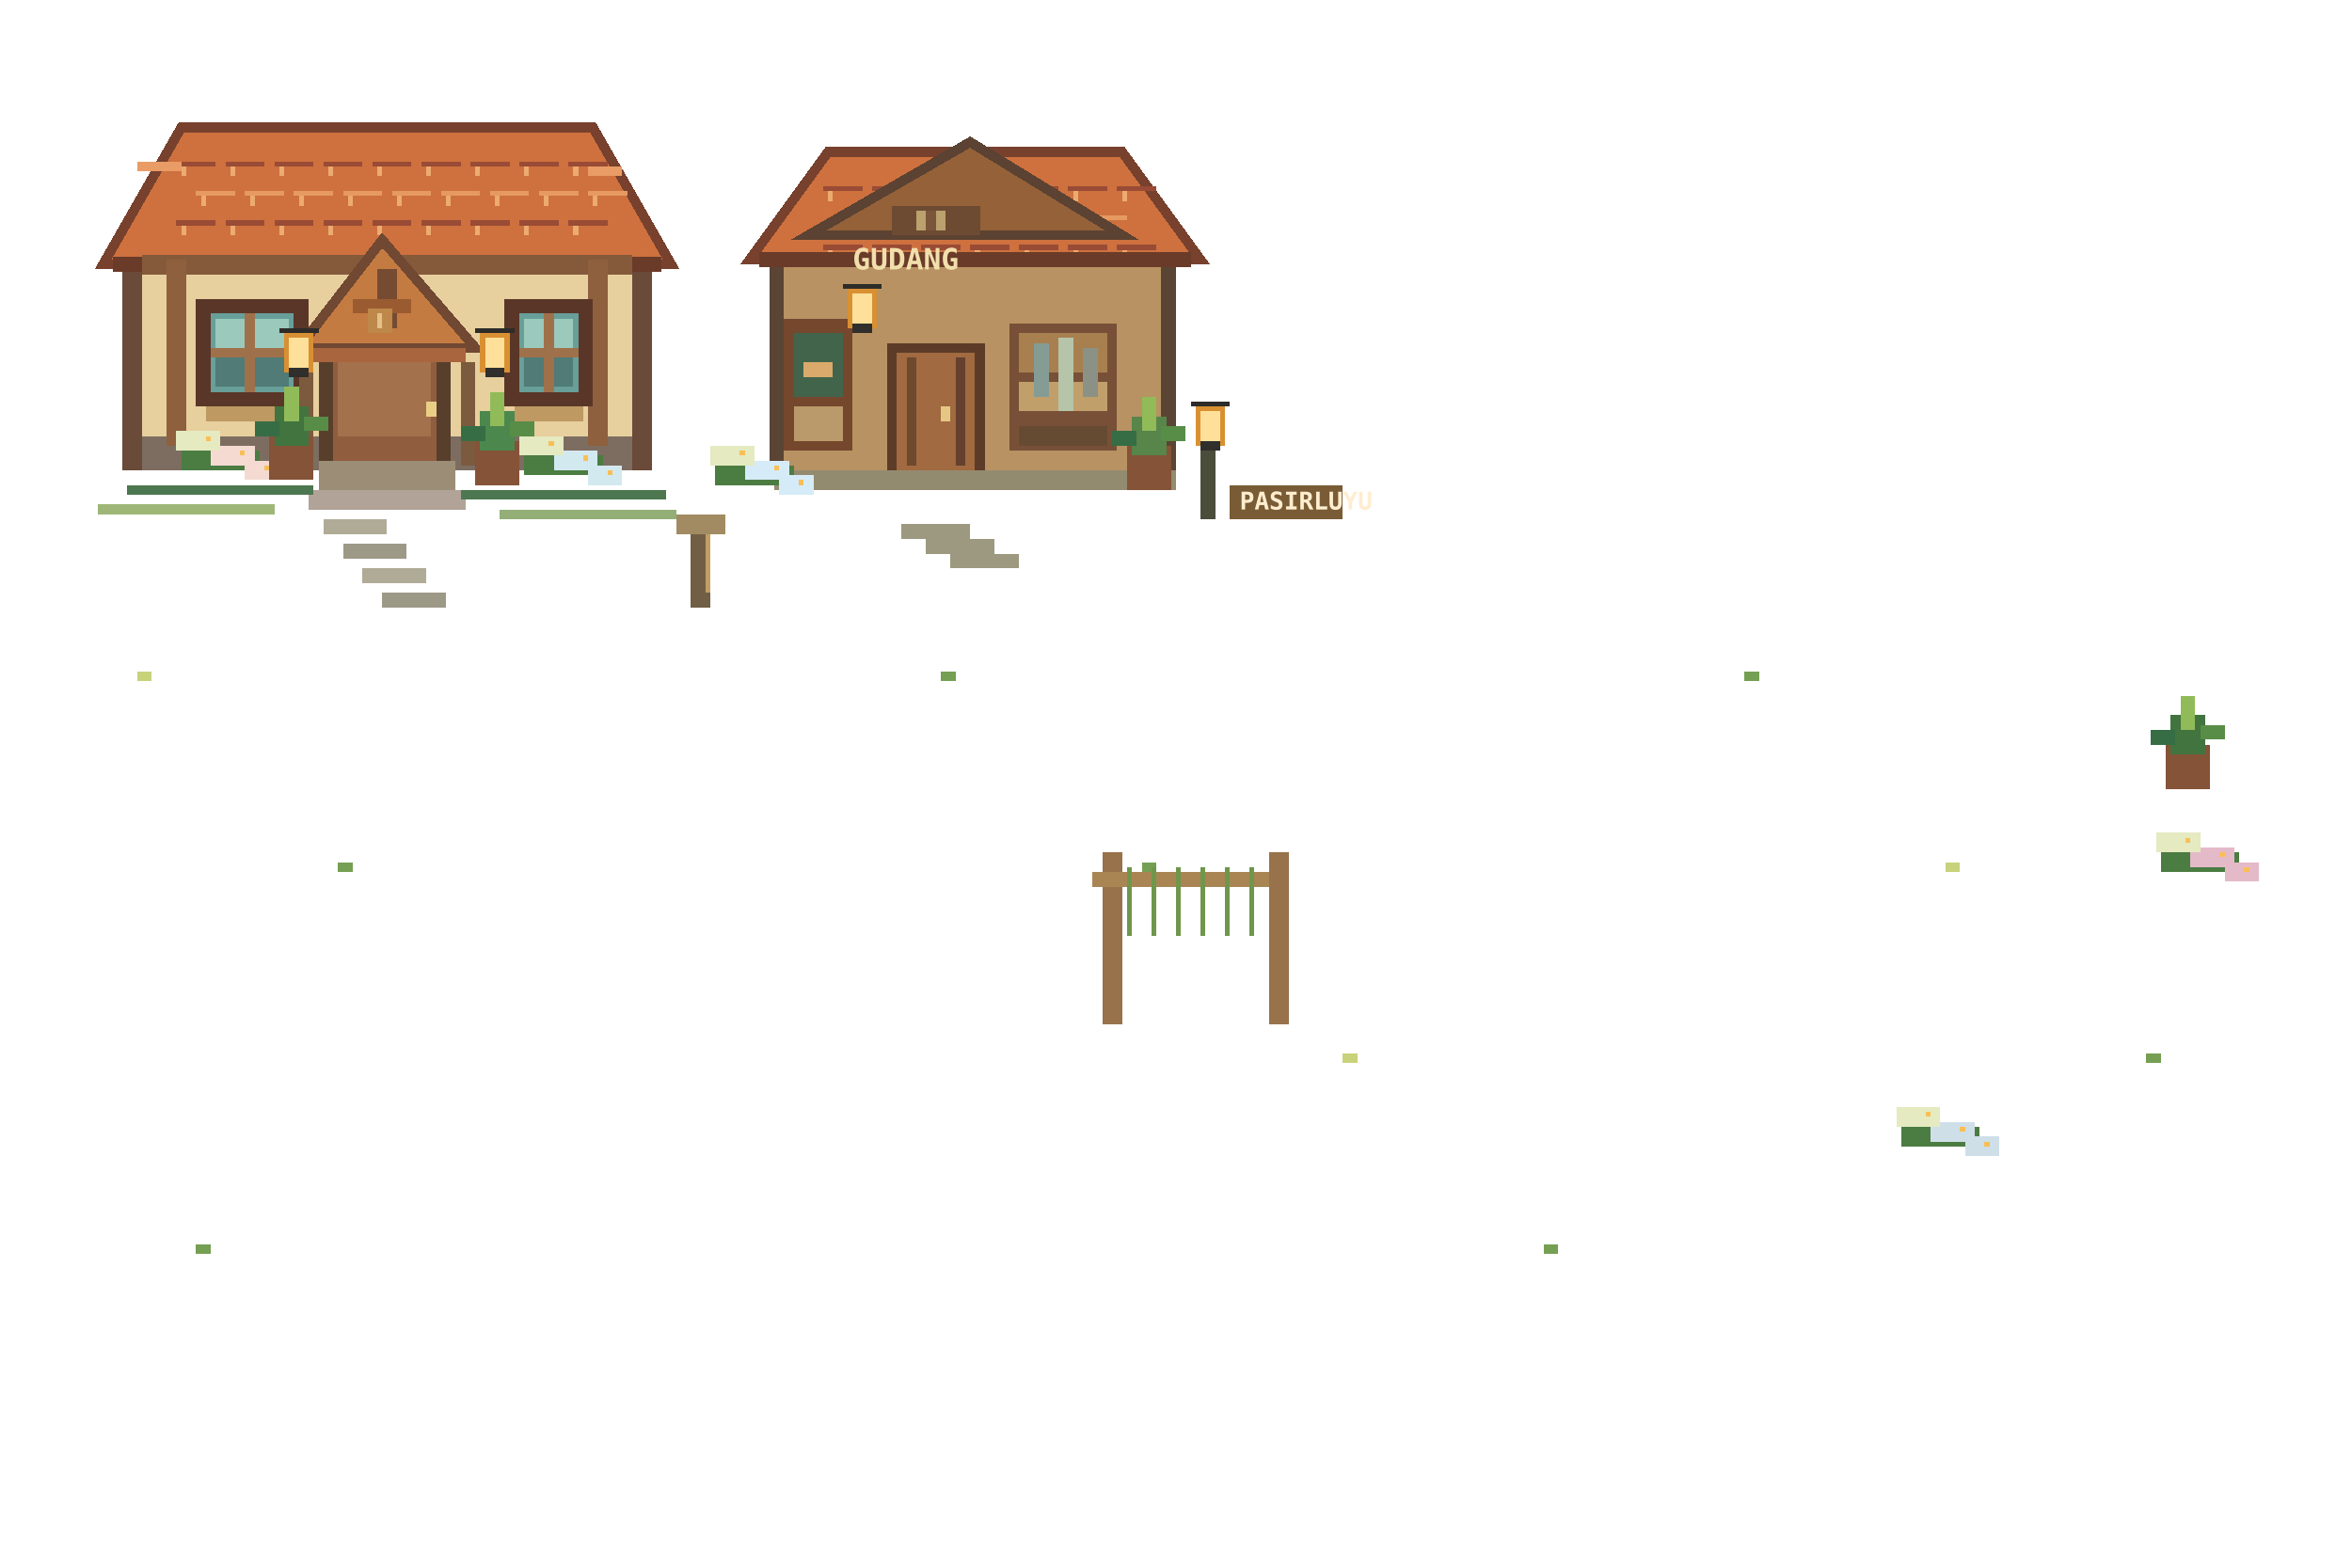
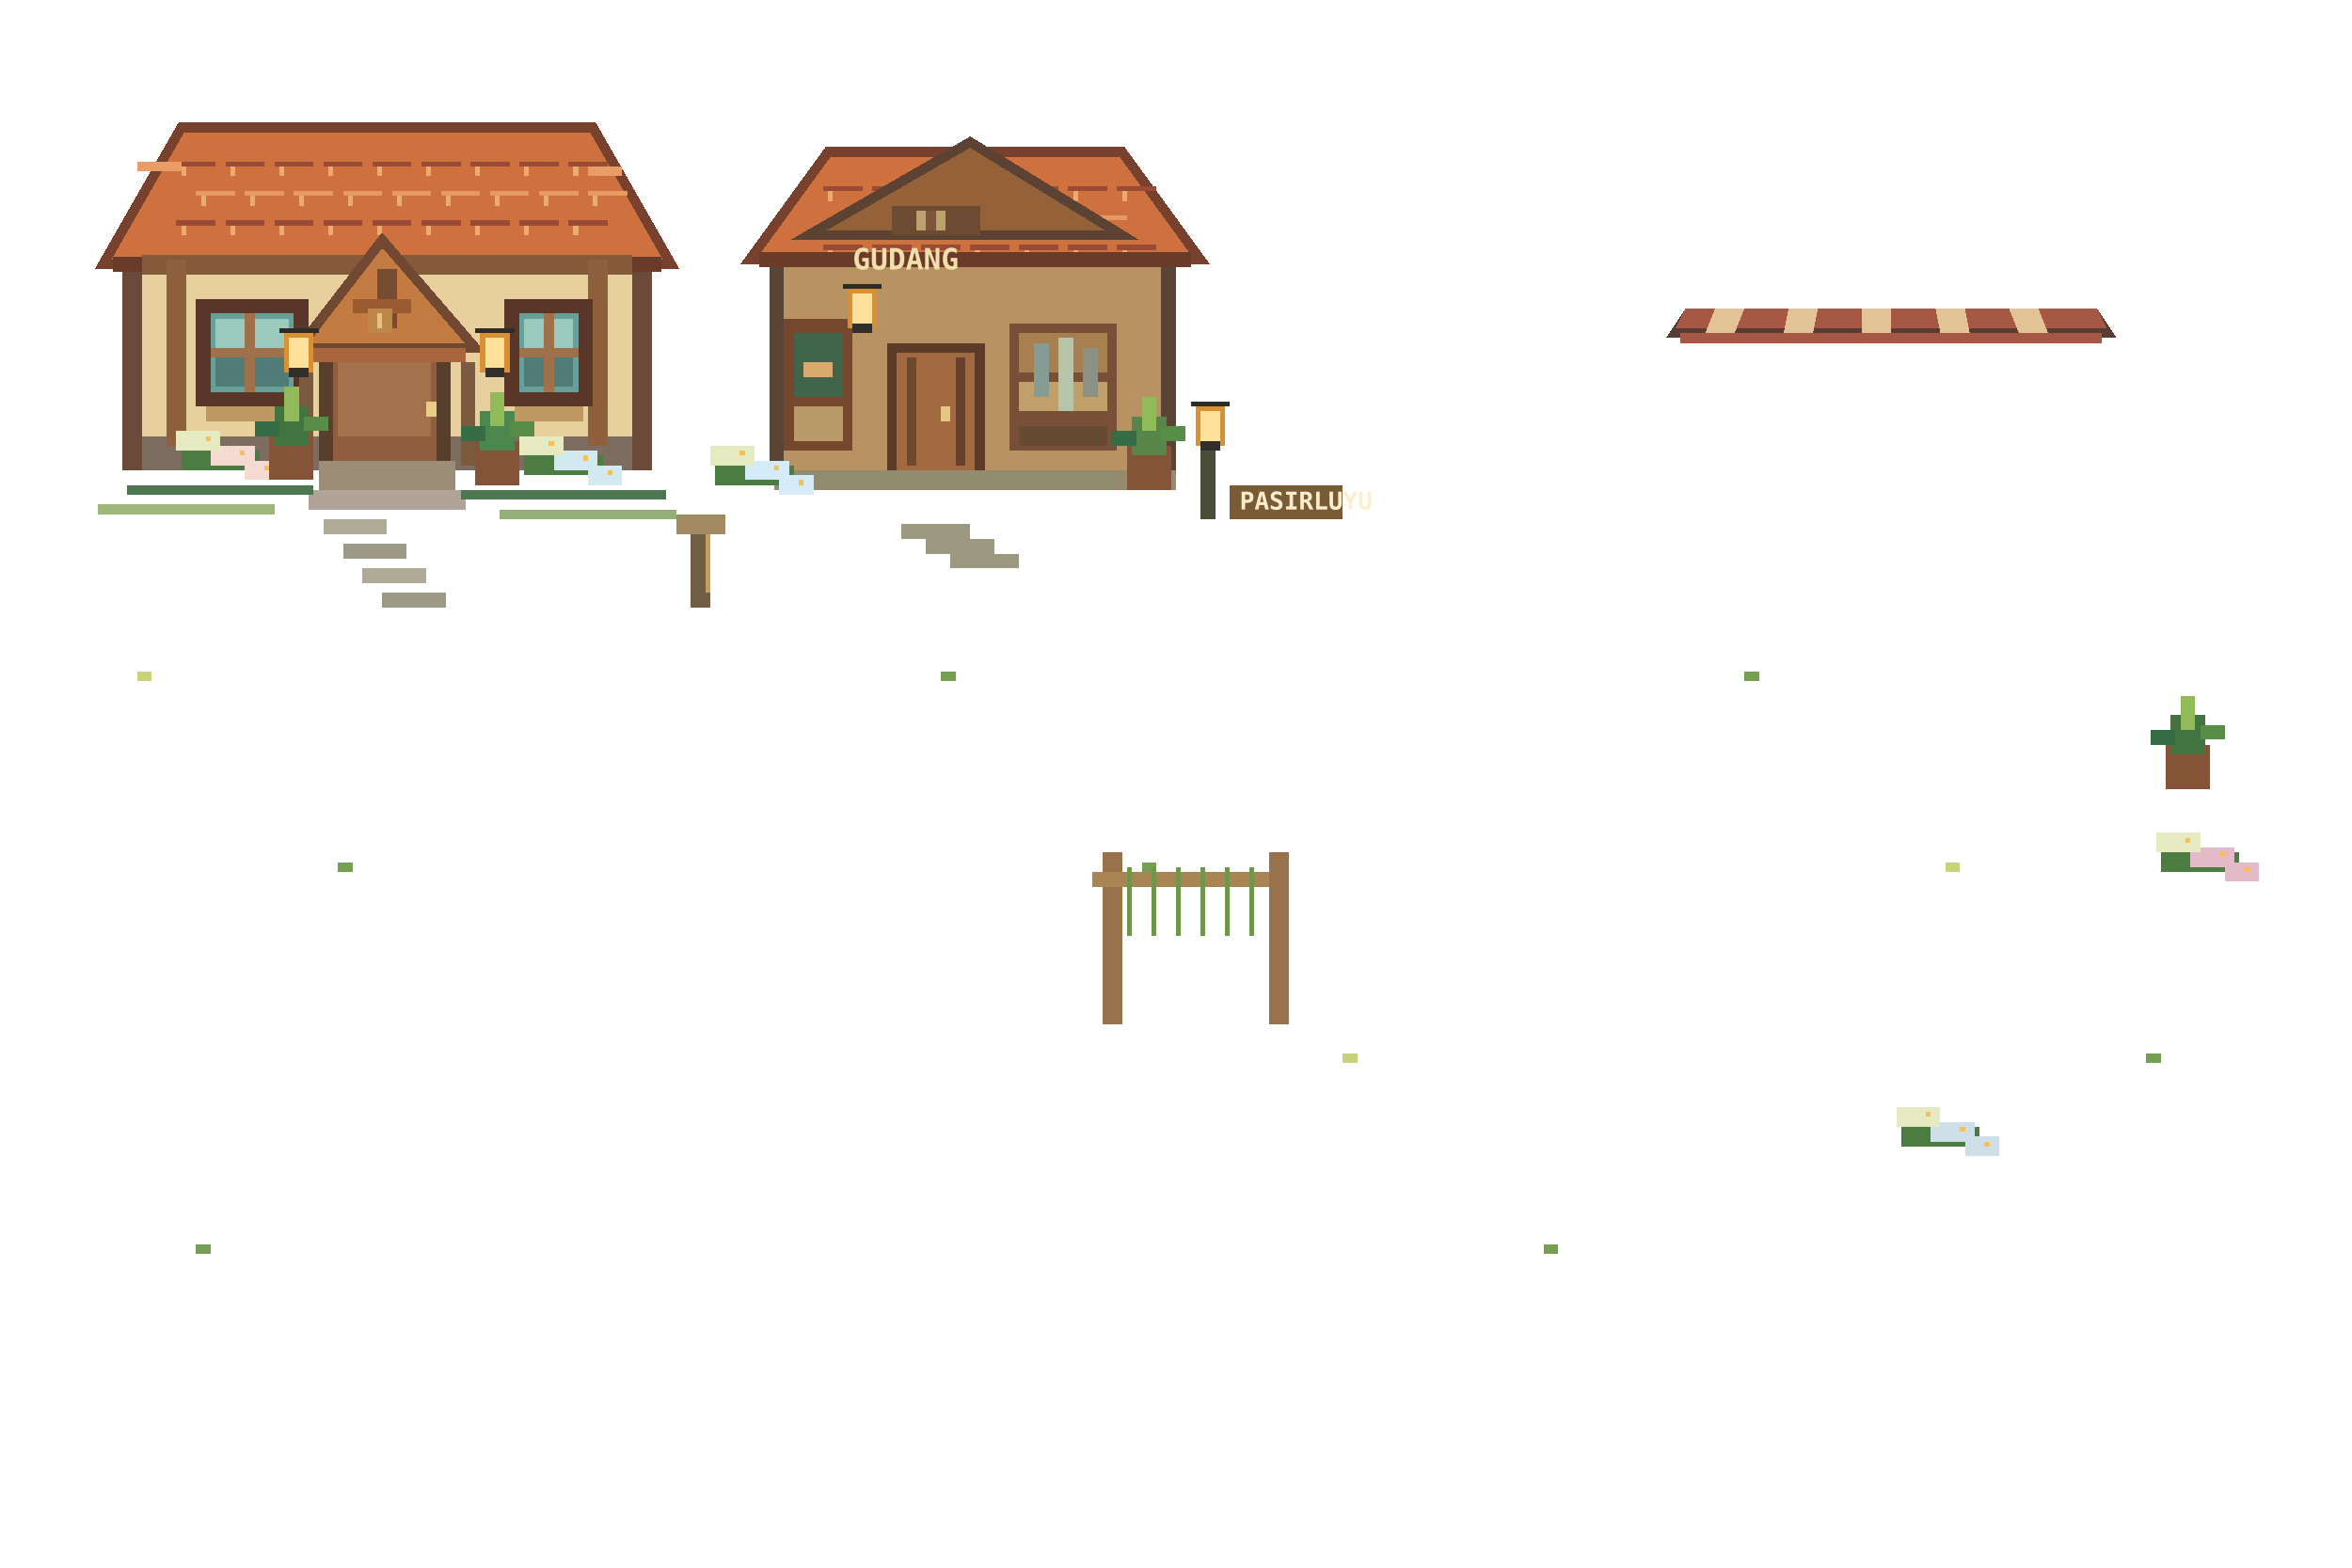
<svg xmlns="http://www.w3.org/2000/svg" width="480" height="320" viewBox="0 0 480 320" shape-rendering="crispEdges">
  <rect x="25" y="52" width="108" height="44" fill="#6a4a38" />
  <rect x="29" y="51" width="100" height="43" fill="#e7cf9e" />
  <rect x="29" y="89" width="100" height="7" fill="#7d6d61" />
  <polygon points="21,54 37,26 121,26 137,54" fill="#ce713e" stroke="#78412e" stroke-width="2" />
  <rect x="36" y="33" width="8" height="1" fill="#994b35" />
  <rect x="37" y="34" width="1" height="2" fill="#ecab70" />
  <rect x="46" y="33" width="8" height="1" fill="#994b35" />
  <rect x="47" y="34" width="1" height="2" fill="#ecab70" />
  <rect x="56" y="33" width="8" height="1" fill="#994b35" />
  <rect x="57" y="34" width="1" height="2" fill="#ecab70" />
  <rect x="66" y="33" width="8" height="1" fill="#994b35" />
  <rect x="67" y="34" width="1" height="2" fill="#ecab70" />
  <rect x="76" y="33" width="8" height="1" fill="#994b35" />
  <rect x="77" y="34" width="1" height="2" fill="#ecab70" />
  <rect x="86" y="33" width="8" height="1" fill="#994b35" />
  <rect x="87" y="34" width="1" height="2" fill="#ecab70" />
  <rect x="96" y="33" width="8" height="1" fill="#994b35" />
  <rect x="97" y="34" width="1" height="2" fill="#ecab70" />
  <rect x="106" y="33" width="8" height="1" fill="#994b35" />
  <rect x="107" y="34" width="1" height="2" fill="#ecab70" />
  <rect x="116" y="33" width="8" height="1" fill="#994b35" />
  <rect x="117" y="34" width="1" height="2" fill="#ecab70" />
  <rect x="40" y="39" width="8" height="1" fill="#e69a61" />
  <rect x="41" y="40" width="1" height="2" fill="#ecab70" />
  <rect x="50" y="39" width="8" height="1" fill="#e69a61" />
  <rect x="51" y="40" width="1" height="2" fill="#ecab70" />
  <rect x="60" y="39" width="8" height="1" fill="#e69a61" />
  <rect x="61" y="40" width="1" height="2" fill="#ecab70" />
  <rect x="70" y="39" width="8" height="1" fill="#e69a61" />
  <rect x="71" y="40" width="1" height="2" fill="#ecab70" />
  <rect x="80" y="39" width="8" height="1" fill="#e69a61" />
  <rect x="81" y="40" width="1" height="2" fill="#ecab70" />
  <rect x="90" y="39" width="8" height="1" fill="#e69a61" />
  <rect x="91" y="40" width="1" height="2" fill="#ecab70" />
  <rect x="100" y="39" width="8" height="1" fill="#e69a61" />
  <rect x="101" y="40" width="1" height="2" fill="#ecab70" />
  <rect x="110" y="39" width="8" height="1" fill="#e69a61" />
  <rect x="111" y="40" width="1" height="2" fill="#ecab70" />
  <rect x="120" y="39" width="8" height="1" fill="#e69a61" />
  <rect x="121" y="40" width="1" height="2" fill="#ecab70" />
  <rect x="36" y="45" width="8" height="1" fill="#994b35" />
  <rect x="37" y="46" width="1" height="2" fill="#ecab70" />
  <rect x="46" y="45" width="8" height="1" fill="#994b35" />
  <rect x="47" y="46" width="1" height="2" fill="#ecab70" />
  <rect x="56" y="45" width="8" height="1" fill="#994b35" />
  <rect x="57" y="46" width="1" height="2" fill="#ecab70" />
  <rect x="66" y="45" width="8" height="1" fill="#994b35" />
  <rect x="67" y="46" width="1" height="2" fill="#ecab70" />
  <rect x="76" y="45" width="8" height="1" fill="#994b35" />
  <rect x="77" y="46" width="1" height="2" fill="#ecab70" />
  <rect x="86" y="45" width="8" height="1" fill="#994b35" />
  <rect x="87" y="46" width="1" height="2" fill="#ecab70" />
  <rect x="96" y="45" width="8" height="1" fill="#994b35" />
  <rect x="97" y="46" width="1" height="2" fill="#ecab70" />
  <rect x="106" y="45" width="8" height="1" fill="#994b35" />
  <rect x="107" y="46" width="1" height="2" fill="#ecab70" />
  <rect x="116" y="45" width="8" height="1" fill="#994b35" />
  <rect x="117" y="46" width="1" height="2" fill="#ecab70" />
  <path d="M23 54L135 54" fill="none" stroke="#6a3b29" stroke-width="3" />
  <rect x="29" y="52" width="100" height="4" fill="#855a3b" />
  <rect x="34" y="53" width="4" height="38" fill="#8f603d" />
  <rect x="120" y="53" width="4" height="38" fill="#8f603d" />
  <rect x="40" y="61" width="23" height="22" fill="#5a3628" />
  <rect x="43" y="64" width="17" height="16" fill="#689f99" />
  <rect x="44" y="65" width="15" height="7" fill="#9bc9bc" />
  <rect x="44" y="72" width="15" height="7" fill="#507b76" />
  <rect x="50" y="64" width="2" height="16" fill="#9f714a" />
  <rect x="43" y="71" width="17" height="2" fill="#9f714a" />
  <rect x="42" y="83" width="19" height="3" fill="#be9962" />
  <rect x="103" y="61" width="18" height="22" fill="#5a3628" />
  <rect x="106" y="64" width="12" height="16" fill="#689f99" />
  <rect x="107" y="65" width="10" height="7" fill="#9bc9bc" />
  <rect x="107" y="72" width="10" height="7" fill="#507b76" />
  <rect x="111" y="64" width="2" height="16" fill="#9f714a" />
  <rect x="106" y="71" width="12" height="2" fill="#9f714a" />
  <rect x="105" y="83" width="14" height="3" fill="#be9962" />
  <rect x="65" y="69" width="27" height="29" fill="#573f2c" />
  <rect x="68" y="70" width="21" height="25" fill="#915d3f" />
  <rect x="69" y="74" width="19" height="15" fill="#a4714d" />
  <rect x="87" y="82" width="2" height="3" fill="#e9cf86" />
  <polygon points="61,71 78,49 97,71" fill="#c47b42" stroke="#714832" stroke-width="2" />
  <rect x="64" y="71" width="31" height="3" fill="#a9653e" />
  <rect x="77" y="55" width="4" height="12" fill="#754b31" />
  <rect x="65" y="94" width="28" height="6" fill="#9c8d76" />
  <rect x="63" y="100" width="32" height="4" fill="#b1a397" />
  <rect x="61" y="74" width="3" height="21" fill="#7c5a3e" />
  <rect x="94" y="74" width="3" height="21" fill="#7c5a3e" />
  <rect x="57" y="67" width="8" height="1" fill="#2d2c29" />
  <rect x="58" y="68" width="6" height="8" fill="#d99032" />
  <rect x="59" y="69" width="4" height="6" fill="#ffe09a" />
  <rect x="59" y="75" width="4" height="2" fill="#302f2c" />
  <rect x="97" y="67" width="8" height="1" fill="#2d2c29" />
  <rect x="98" y="68" width="6" height="8" fill="#d99032" />
  <rect x="99" y="69" width="4" height="6" fill="#ffe09a" />
  <rect x="99" y="75" width="4" height="2" fill="#302f2c" />
  <rect x="72" y="61" width="12" height="3" fill="#9b5b30" />
  <rect x="75" y="63" width="5" height="5" fill="#bd884a" />
  <rect x="77" y="64" width="1" height="3" fill="#e3c189" />
  <rect x="37" y="92" width="16" height="4" fill="#4b7c42" />
  <rect x="36" y="88" width="5" height="4" fill="#e5eac0" />
  <rect x="38" y="89" width="1" height="1" fill="#f9bf57" />
  <rect x="43" y="91" width="5" height="4" fill="#f4dad1" />
  <rect x="45" y="92" width="1" height="1" fill="#f9bf57" />
  <rect x="50" y="94" width="5" height="4" fill="#f4dad1" />
  <rect x="52" y="95" width="1" height="1" fill="#f9bf57" />
  <rect x="38" y="88" width="5" height="4" fill="#e5eac0" />
  <rect x="40" y="89" width="1" height="1" fill="#f9bf57" />
  <rect x="45" y="91" width="5" height="4" fill="#f4dad1" />
  <rect x="47" y="92" width="1" height="1" fill="#f9bf57" />
  <rect x="52" y="94" width="5" height="4" fill="#f4dad1" />
  <rect x="54" y="95" width="1" height="1" fill="#f9bf57" />
  <rect x="40" y="88" width="5" height="4" fill="#e5eac0" />
  <rect x="42" y="89" width="1" height="1" fill="#f9bf57" />
  <rect x="47" y="91" width="5" height="4" fill="#f4dad1" />
  <rect x="49" y="92" width="1" height="1" fill="#f9bf57" />
  <rect x="107" y="93" width="16" height="4" fill="#4b7c42" />
  <rect x="106" y="89" width="5" height="4" fill="#e5eac0" />
  <rect x="108" y="90" width="1" height="1" fill="#f9bf57" />
  <rect x="113" y="92" width="5" height="4" fill="#d3e9f0" />
  <rect x="115" y="93" width="1" height="1" fill="#f9bf57" />
  <rect x="120" y="95" width="5" height="4" fill="#d3e9f0" />
  <rect x="122" y="96" width="1" height="1" fill="#f9bf57" />
  <rect x="108" y="89" width="5" height="4" fill="#e5eac0" />
  <rect x="110" y="90" width="1" height="1" fill="#f9bf57" />
  <rect x="115" y="92" width="5" height="4" fill="#d3e9f0" />
  <rect x="117" y="93" width="1" height="1" fill="#f9bf57" />
  <rect x="122" y="95" width="5" height="4" fill="#d3e9f0" />
  <rect x="124" y="96" width="1" height="1" fill="#f9bf57" />
  <rect x="110" y="89" width="5" height="4" fill="#e5eac0" />
  <rect x="112" y="90" width="1" height="1" fill="#f9bf57" />
  <rect x="117" y="92" width="5" height="4" fill="#d3e9f0" />
  <rect x="119" y="93" width="1" height="1" fill="#f9bf57" />
  <rect x="55" y="89" width="9" height="9" fill="#855337" />
  <rect x="56" y="89" width="7" height="2" fill="#be8c5c" />
  <rect x="56" y="83" width="7" height="8" fill="#41743e" />
  <rect x="58" y="79" width="3" height="7" fill="#91bb59" />
  <rect x="52" y="86" width="5" height="3" fill="#376d45" />
  <rect x="62" y="85" width="5" height="3" fill="#588d47" />
  <rect x="97" y="90" width="9" height="9" fill="#855337" />
  <rect x="98" y="90" width="7" height="2" fill="#be8c5c" />
  <rect x="98" y="84" width="7" height="8" fill="#4c884d" />
  <rect x="100" y="80" width="3" height="7" fill="#91bb59" />
  <rect x="94" y="87" width="5" height="3" fill="#376d45" />
  <rect x="104" y="86" width="5" height="3" fill="#588d47" />
  <rect x="26" y="99" width="38" height="2" fill="#4c7750" />
  <rect x="94" y="100" width="42" height="2" fill="#4c7750" />
  <rect x="20" y="103" width="36" height="2" fill="#9eb778" />
  <rect x="102" y="104" width="36" height="2" fill="#93ae77" />
  <rect x="66" y="106" width="13" height="3" fill="#b0ab97" />
  <rect x="70" y="111" width="13" height="3" fill="#9d9987" />
  <rect x="74" y="116" width="13" height="3" fill="#b0ab97" />
  <rect x="78" y="121" width="13" height="3" fill="#9d9987" />
  <rect x="28" y="33" width="9" height="2" fill="#e99c65" />
  <rect x="120" y="34" width="7" height="2" fill="#e99c65" />
  <rect x="157" y="54" width="83" height="43" fill="#5a4534" />
  <rect x="160" y="53" width="77" height="44" fill="#b89262" />
  <polygon points="153,53 169,31 229,31 245,53" fill="#ce713e" stroke="#78412e" stroke-width="2" />
  <rect x="168" y="38" width="8" height="1" fill="#994b35" />
  <rect x="169" y="39" width="1" height="2" fill="#ecab70" />
  <rect x="178" y="38" width="8" height="1" fill="#994b35" />
  <rect x="179" y="39" width="1" height="2" fill="#ecab70" />
  <rect x="188" y="38" width="8" height="1" fill="#994b35" />
  <rect x="189" y="39" width="1" height="2" fill="#ecab70" />
  <rect x="198" y="38" width="8" height="1" fill="#994b35" />
  <rect x="199" y="39" width="1" height="2" fill="#ecab70" />
  <rect x="208" y="38" width="8" height="1" fill="#994b35" />
  <rect x="209" y="39" width="1" height="2" fill="#ecab70" />
  <rect x="218" y="38" width="8" height="1" fill="#994b35" />
  <rect x="219" y="39" width="1" height="2" fill="#ecab70" />
  <rect x="228" y="38" width="8" height="1" fill="#994b35" />
  <rect x="229" y="39" width="1" height="2" fill="#ecab70" />
  <rect x="172" y="44" width="8" height="1" fill="#e69a61" />
  <rect x="173" y="45" width="1" height="2" fill="#ecab70" />
  <rect x="182" y="44" width="8" height="1" fill="#e69a61" />
  <rect x="183" y="45" width="1" height="2" fill="#ecab70" />
  <rect x="192" y="44" width="8" height="1" fill="#e69a61" />
  <rect x="193" y="45" width="1" height="2" fill="#ecab70" />
  <rect x="202" y="44" width="8" height="1" fill="#e69a61" />
  <rect x="203" y="45" width="1" height="2" fill="#ecab70" />
  <rect x="212" y="44" width="8" height="1" fill="#e69a61" />
  <rect x="213" y="45" width="1" height="2" fill="#ecab70" />
  <rect x="222" y="44" width="8" height="1" fill="#e69a61" />
  <rect x="223" y="45" width="1" height="2" fill="#ecab70" />
  <rect x="168" y="50" width="8" height="1" fill="#994b35" />
  <rect x="169" y="51" width="1" height="2" fill="#ecab70" />
  <rect x="178" y="50" width="8" height="1" fill="#994b35" />
  <rect x="179" y="51" width="1" height="2" fill="#ecab70" />
  <rect x="188" y="50" width="8" height="1" fill="#994b35" />
  <rect x="189" y="51" width="1" height="2" fill="#ecab70" />
  <rect x="198" y="50" width="8" height="1" fill="#994b35" />
  <rect x="199" y="51" width="1" height="2" fill="#ecab70" />
  <rect x="208" y="50" width="8" height="1" fill="#994b35" />
  <rect x="209" y="51" width="1" height="2" fill="#ecab70" />
  <rect x="218" y="50" width="8" height="1" fill="#994b35" />
  <rect x="219" y="51" width="1" height="2" fill="#ecab70" />
  <rect x="228" y="50" width="8" height="1" fill="#994b35" />
  <rect x="229" y="51" width="1" height="2" fill="#ecab70" />
  <path d="M155 53L243 53" fill="none" stroke="#6a3b29" stroke-width="3" />
  <polygon points="165,48 198,29 229,48" fill="#956138" stroke="#5b4232" stroke-width="2" />
  <rect x="182" y="42" width="18" height="6" fill="#6d4b32" />
  <rect x="187" y="43" width="6" height="4" fill="#bba16e" />
  <rect x="189" y="43" width="2" height="4" fill="#7b563a" />
  <rect x="181" y="70" width="20" height="30" fill="#5c3c28" />
  <rect x="183" y="72" width="16" height="25" fill="#a16a40" />
  <rect x="185" y="73" width="2" height="22" fill="#6e492e" />
  <rect x="195" y="73" width="2" height="22" fill="#65402f" />
  <rect x="192" y="83" width="2" height="3" fill="#e5c783" />
  <rect x="206" y="66" width="22" height="26" fill="#775037" />
  <rect x="208" y="68" width="18" height="8" fill="#a88050" />
  <rect x="208" y="78" width="18" height="6" fill="#c09f6b" />
  <rect x="208" y="87" width="18" height="4" fill="#664b33" />
  <rect x="211" y="70" width="3" height="11" fill="#859c95" />
  <rect x="216" y="69" width="3" height="15" fill="#b6c4aa" />
  <rect x="221" y="71" width="3" height="10" fill="#8b9185" />
  <rect x="160" y="65" width="14" height="27" fill="#75472d" />
  <rect x="162" y="68" width="10" height="13" fill="#41644b" />
  <rect x="164" y="74" width="6" height="3" fill="#daaa6c" />
  <rect x="162" y="83" width="10" height="7" fill="#ba9a6a" />
  <rect x="172" y="58" width="8" height="1" fill="#2d2c29" />
  <rect x="173" y="59" width="6" height="8" fill="#d99032" />
  <rect x="174" y="60" width="4" height="6" fill="#ffe09a" />
  <rect x="174" y="66" width="4" height="2" fill="#302f2c" />
  <rect x="158" y="96" width="82" height="4" fill="#938b70" />
  <rect x="146" y="95" width="16" height="4" fill="#4b7c42" />
  <rect x="145" y="91" width="5" height="4" fill="#e5eac0" />
  <rect x="147" y="92" width="1" height="1" fill="#f9bf57" />
  <rect x="152" y="94" width="5" height="4" fill="#d6ebf8" />
  <rect x="154" y="95" width="1" height="1" fill="#f9bf57" />
  <rect x="159" y="97" width="5" height="4" fill="#d6ebf8" />
  <rect x="161" y="98" width="1" height="1" fill="#f9bf57" />
  <rect x="147" y="91" width="5" height="4" fill="#e5eac0" />
  <rect x="149" y="92" width="1" height="1" fill="#f9bf57" />
  <rect x="154" y="94" width="5" height="4" fill="#d6ebf8" />
  <rect x="156" y="95" width="1" height="1" fill="#f9bf57" />
  <rect x="161" y="97" width="5" height="4" fill="#d6ebf8" />
  <rect x="163" y="98" width="1" height="1" fill="#f9bf57" />
  <rect x="149" y="91" width="5" height="4" fill="#e5eac0" />
  <rect x="151" y="92" width="1" height="1" fill="#f9bf57" />
  <rect x="156" y="94" width="5" height="4" fill="#d6ebf8" />
  <rect x="158" y="95" width="1" height="1" fill="#f9bf57" />
  <rect x="230" y="91" width="9" height="9" fill="#855337" />
  <rect x="231" y="91" width="7" height="2" fill="#be8c5c" />
  <rect x="231" y="85" width="7" height="8" fill="#588549" />
  <rect x="233" y="81" width="3" height="7" fill="#91bb59" />
  <rect x="227" y="88" width="5" height="3" fill="#376d45" />
  <rect x="237" y="87" width="5" height="3" fill="#588d47" />
  <text x="174" y="55" font-family="monospace" font-size="6" font-weight="bold" fill="#f1dfac">GUDANG</text>
  <rect x="184" y="107" width="14" height="3" fill="#9c9980" />
  <rect x="189" y="110" width="14" height="3" fill="#9c9980" />
  <rect x="194" y="113" width="14" height="3" fill="#9c9980" />
  <rect x="141" y="107" width="4" height="17" fill="#705f45" />
  <rect x="138" y="105" width="10" height="4" fill="#a28b62" />
  <rect x="144" y="109" width="1" height="12" fill="#c29e62" />
  <rect x="245" y="87" width="3" height="19" fill="#4b4d3b" />
  <rect x="243" y="82" width="8" height="1" fill="#2d2c29" />
  <rect x="244" y="83" width="6" height="8" fill="#d99032" />
  <rect x="245" y="84" width="4" height="6" fill="#ffe09a" />
  <rect x="245" y="90" width="4" height="2" fill="#302f2c" />
  <rect x="251" y="99" width="23" height="7" fill="#795c35" />
  <text x="253" y="104" font-family="monospace" font-size="5" font-weight="bold" fill="#ffedcf">PASIRLUYU</text>
  <rect x="28" y="137" width="3" height="2" fill="#c8d27a" />
  <rect x="69" y="176" width="3" height="2" fill="#759f52" />
  <rect x="192" y="137" width="3" height="2" fill="#759f52" />
  <rect x="233" y="176" width="3" height="2" fill="#759f52" />
  <rect x="274" y="215" width="3" height="2" fill="#c8d27a" />
  <rect x="315" y="254" width="3" height="2" fill="#759f52" />
  <rect x="356" y="137" width="3" height="2" fill="#759f52" />
  <rect x="397" y="176" width="3" height="2" fill="#c8d27a" />
  <rect x="438" y="215" width="3" height="2" fill="#759f52" />
  <rect x="40" y="254" width="3" height="2" fill="#759f52" />
  <rect x="441" y="174" width="16" height="4" fill="#4b7c42" />
  <rect x="440" y="170" width="5" height="4" fill="#e5eac0" />
  <rect x="442" y="171" width="1" height="1" fill="#f9bf57" />
  <rect x="447" y="173" width="5" height="4" fill="#e4bac9" />
  <rect x="449" y="174" width="1" height="1" fill="#f9bf57" />
  <rect x="454" y="176" width="5" height="4" fill="#e4bac9" />
  <rect x="456" y="177" width="1" height="1" fill="#f9bf57" />
  <rect x="442" y="170" width="5" height="4" fill="#e5eac0" />
  <rect x="444" y="171" width="1" height="1" fill="#f9bf57" />
  <rect x="449" y="173" width="5" height="4" fill="#e4bac9" />
  <rect x="451" y="174" width="1" height="1" fill="#f9bf57" />
  <rect x="456" y="176" width="5" height="4" fill="#e4bac9" />
  <rect x="458" y="177" width="1" height="1" fill="#f9bf57" />
  <rect x="444" y="170" width="5" height="4" fill="#e5eac0" />
  <rect x="446" y="171" width="1" height="1" fill="#f9bf57" />
  <rect x="451" y="173" width="5" height="4" fill="#e4bac9" />
  <rect x="453" y="174" width="1" height="1" fill="#f9bf57" />
  <rect x="388" y="230" width="16" height="4" fill="#4b7c42" />
  <rect x="387" y="226" width="5" height="4" fill="#e5eac0" />
  <rect x="389" y="227" width="1" height="1" fill="#f9bf57" />
  <rect x="394" y="229" width="5" height="4" fill="#cfdfe8" />
  <rect x="396" y="230" width="1" height="1" fill="#f9bf57" />
  <rect x="401" y="232" width="5" height="4" fill="#cfdfe8" />
  <rect x="403" y="233" width="1" height="1" fill="#f9bf57" />
  <rect x="389" y="226" width="5" height="4" fill="#e5eac0" />
  <rect x="391" y="227" width="1" height="1" fill="#f9bf57" />
  <rect x="396" y="229" width="5" height="4" fill="#cfdfe8" />
  <rect x="398" y="230" width="1" height="1" fill="#f9bf57" />
  <rect x="403" y="232" width="5" height="4" fill="#cfdfe8" />
  <rect x="405" y="233" width="1" height="1" fill="#f9bf57" />
  <rect x="391" y="226" width="5" height="4" fill="#e5eac0" />
  <rect x="393" y="227" width="1" height="1" fill="#f9bf57" />
  <rect x="398" y="229" width="5" height="4" fill="#cfdfe8" />
  <rect x="400" y="230" width="1" height="1" fill="#f9bf57" />
  <rect x="442" y="152" width="9" height="9" fill="#855337" />
  <rect x="443" y="152" width="7" height="2" fill="#be8c5c" />
  <rect x="443" y="146" width="7" height="8" fill="#41743e" />
  <rect x="445" y="142" width="3" height="7" fill="#91bb59" />
  <rect x="439" y="149" width="5" height="3" fill="#376d45" />
  <rect x="449" y="148" width="5" height="3" fill="#588d47" />
  <rect x="225" y="174" width="4" height="35" fill="#98724b" />
  <rect x="223" y="178" width="36" height="3" fill="#a98554" />
  <rect x="259" y="174" width="4" height="35" fill="#98724b" />
  <rect x="230" y="177" width="1" height="14" fill="#6f974b" />
  <rect x="235" y="177" width="1" height="14" fill="#6f974b" />
  <rect x="240" y="177" width="1" height="14" fill="#6f974b" />
  <rect x="245" y="177" width="1" height="14" fill="#6f974b" />
  <rect x="250" y="177" width="1" height="14" fill="#6f974b" />
  <rect x="255" y="177" width="1" height="14" fill="#6f974b" />
+   <g>
+     <path d="M344 63H428L432 69H340Z" fill="#593d35" />
+     <path d="M344 63H428L430 67H342Z" fill="#a65845" />
+     <path d="M350 63H356L354 68H348ZM365 63H371L370 68H364ZM380 63H386V68H380ZM395 63H401L402 68H396ZM410 63H416L418 68H412Z" fill="#e3c295" />
+     <path d="M343 69H429" stroke="#a65845" stroke-width="2" />
+   </g>
</svg>
